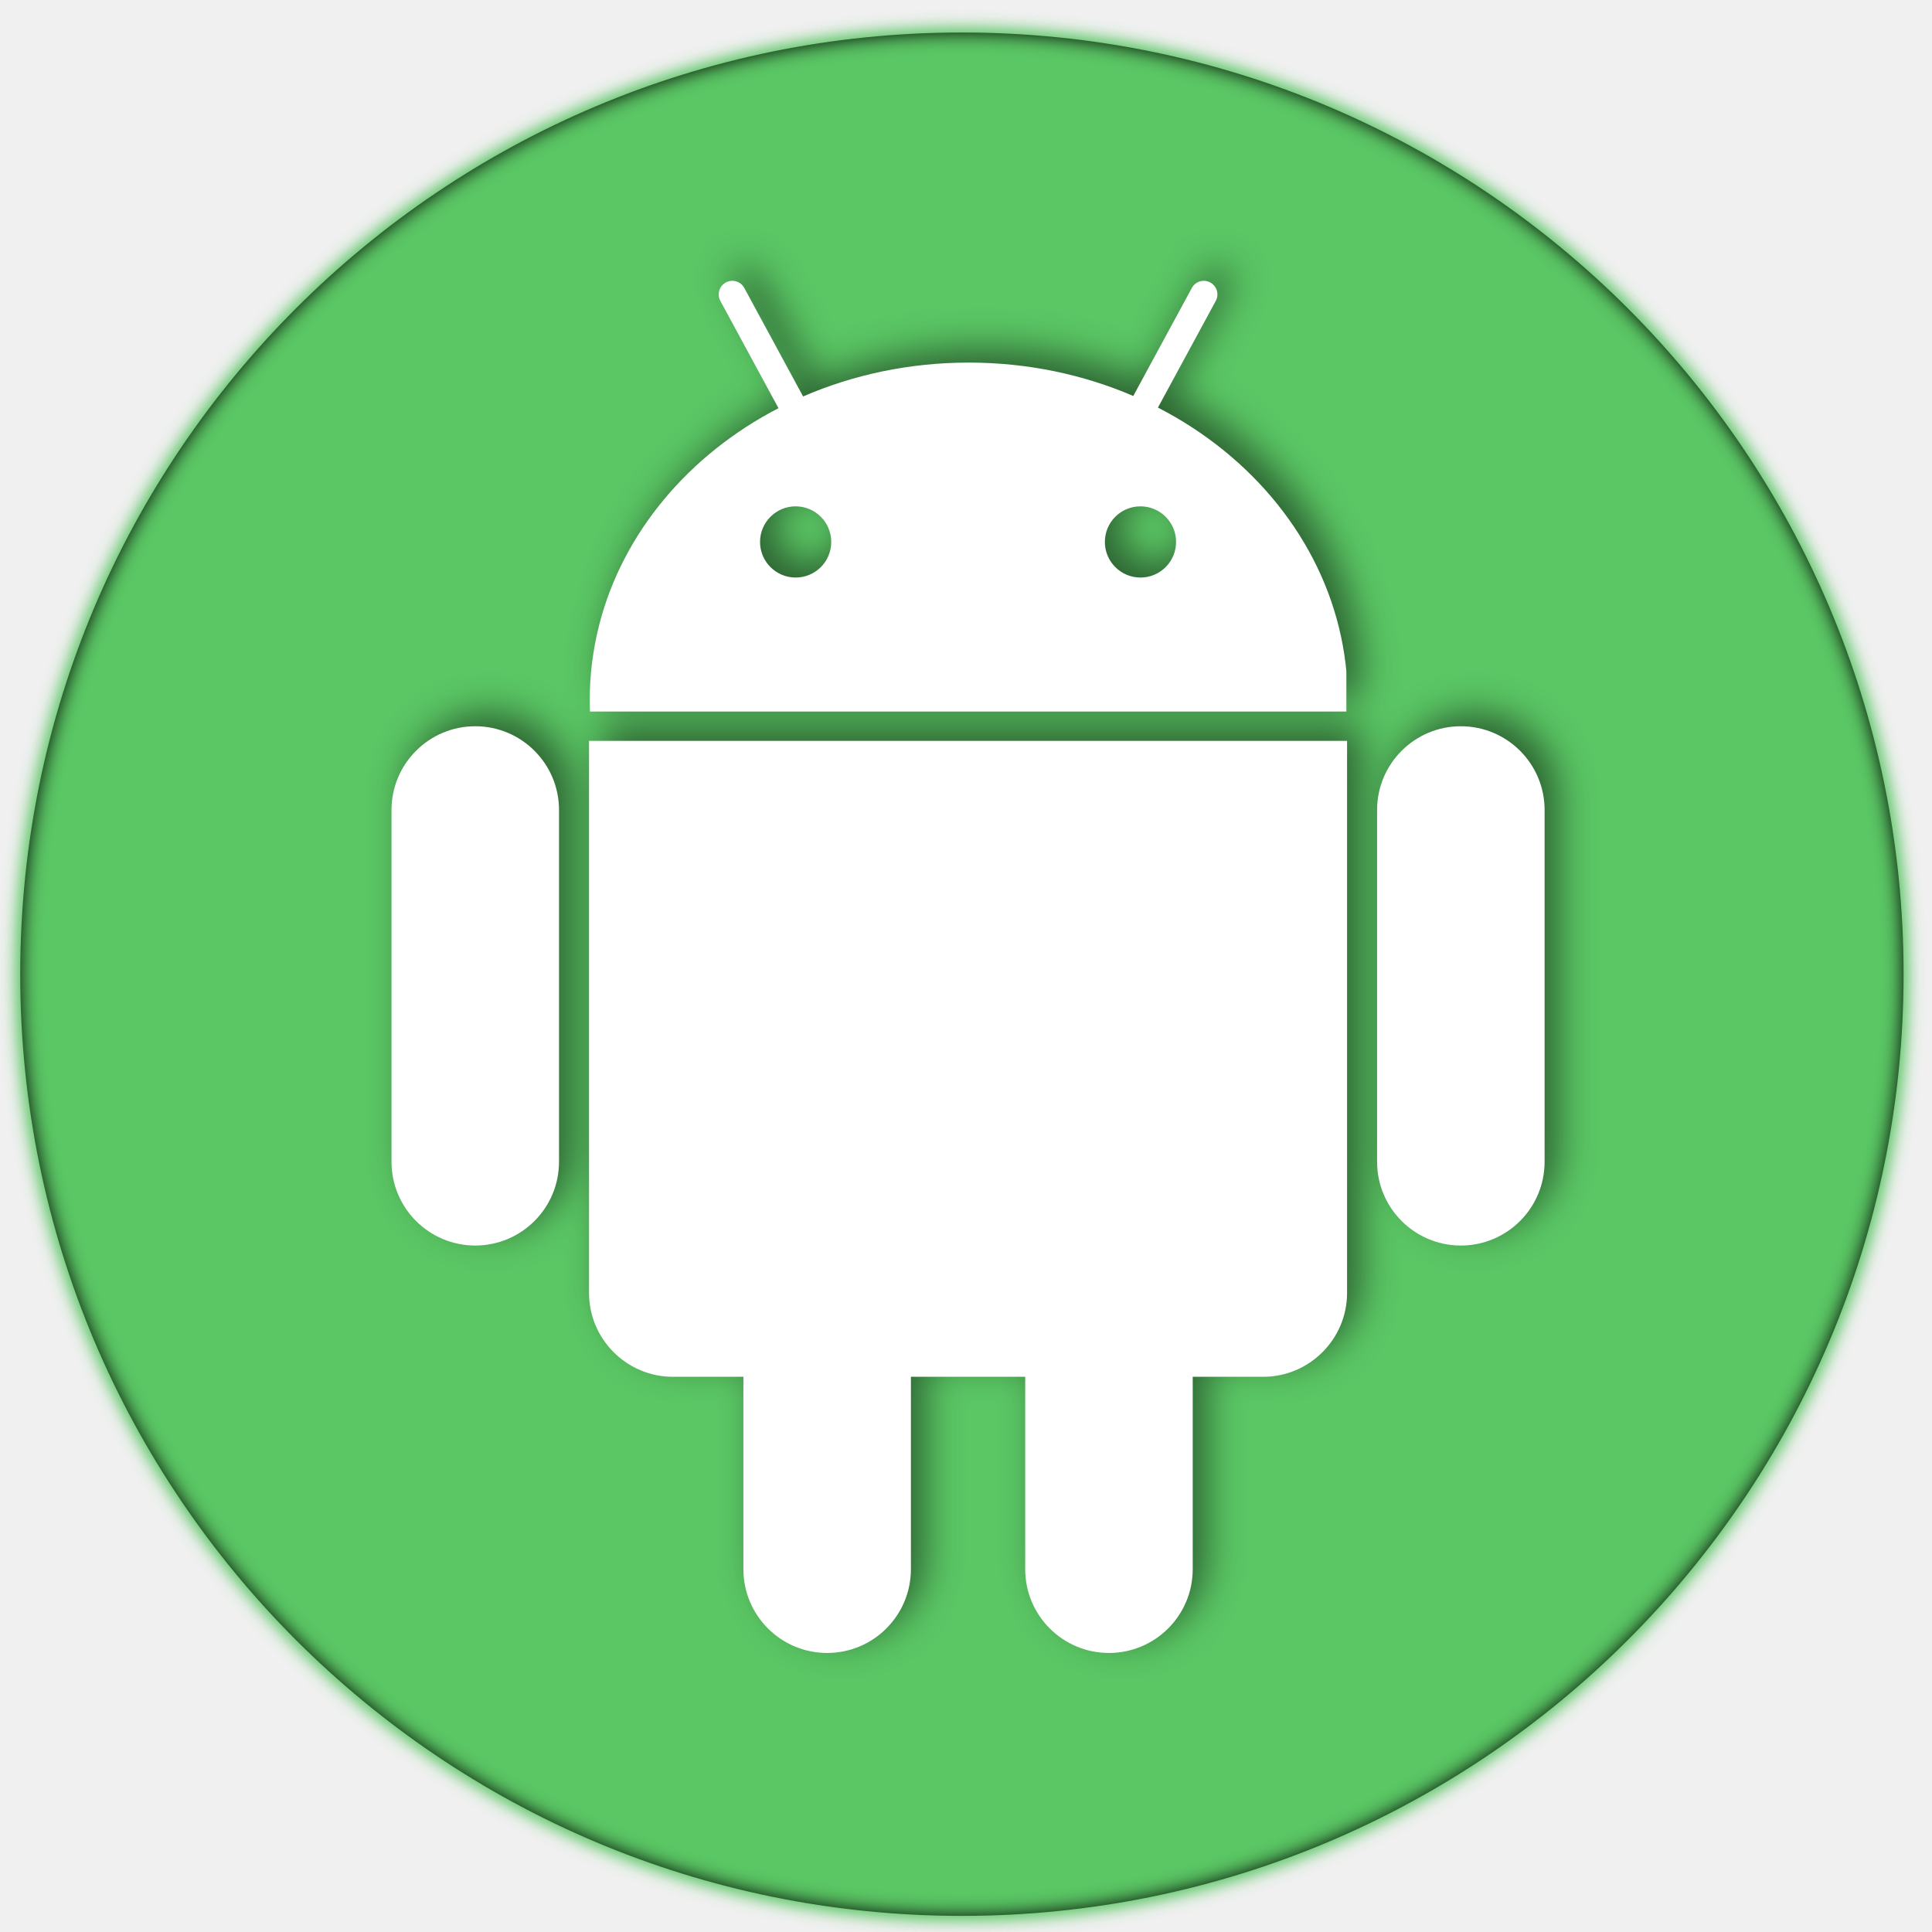
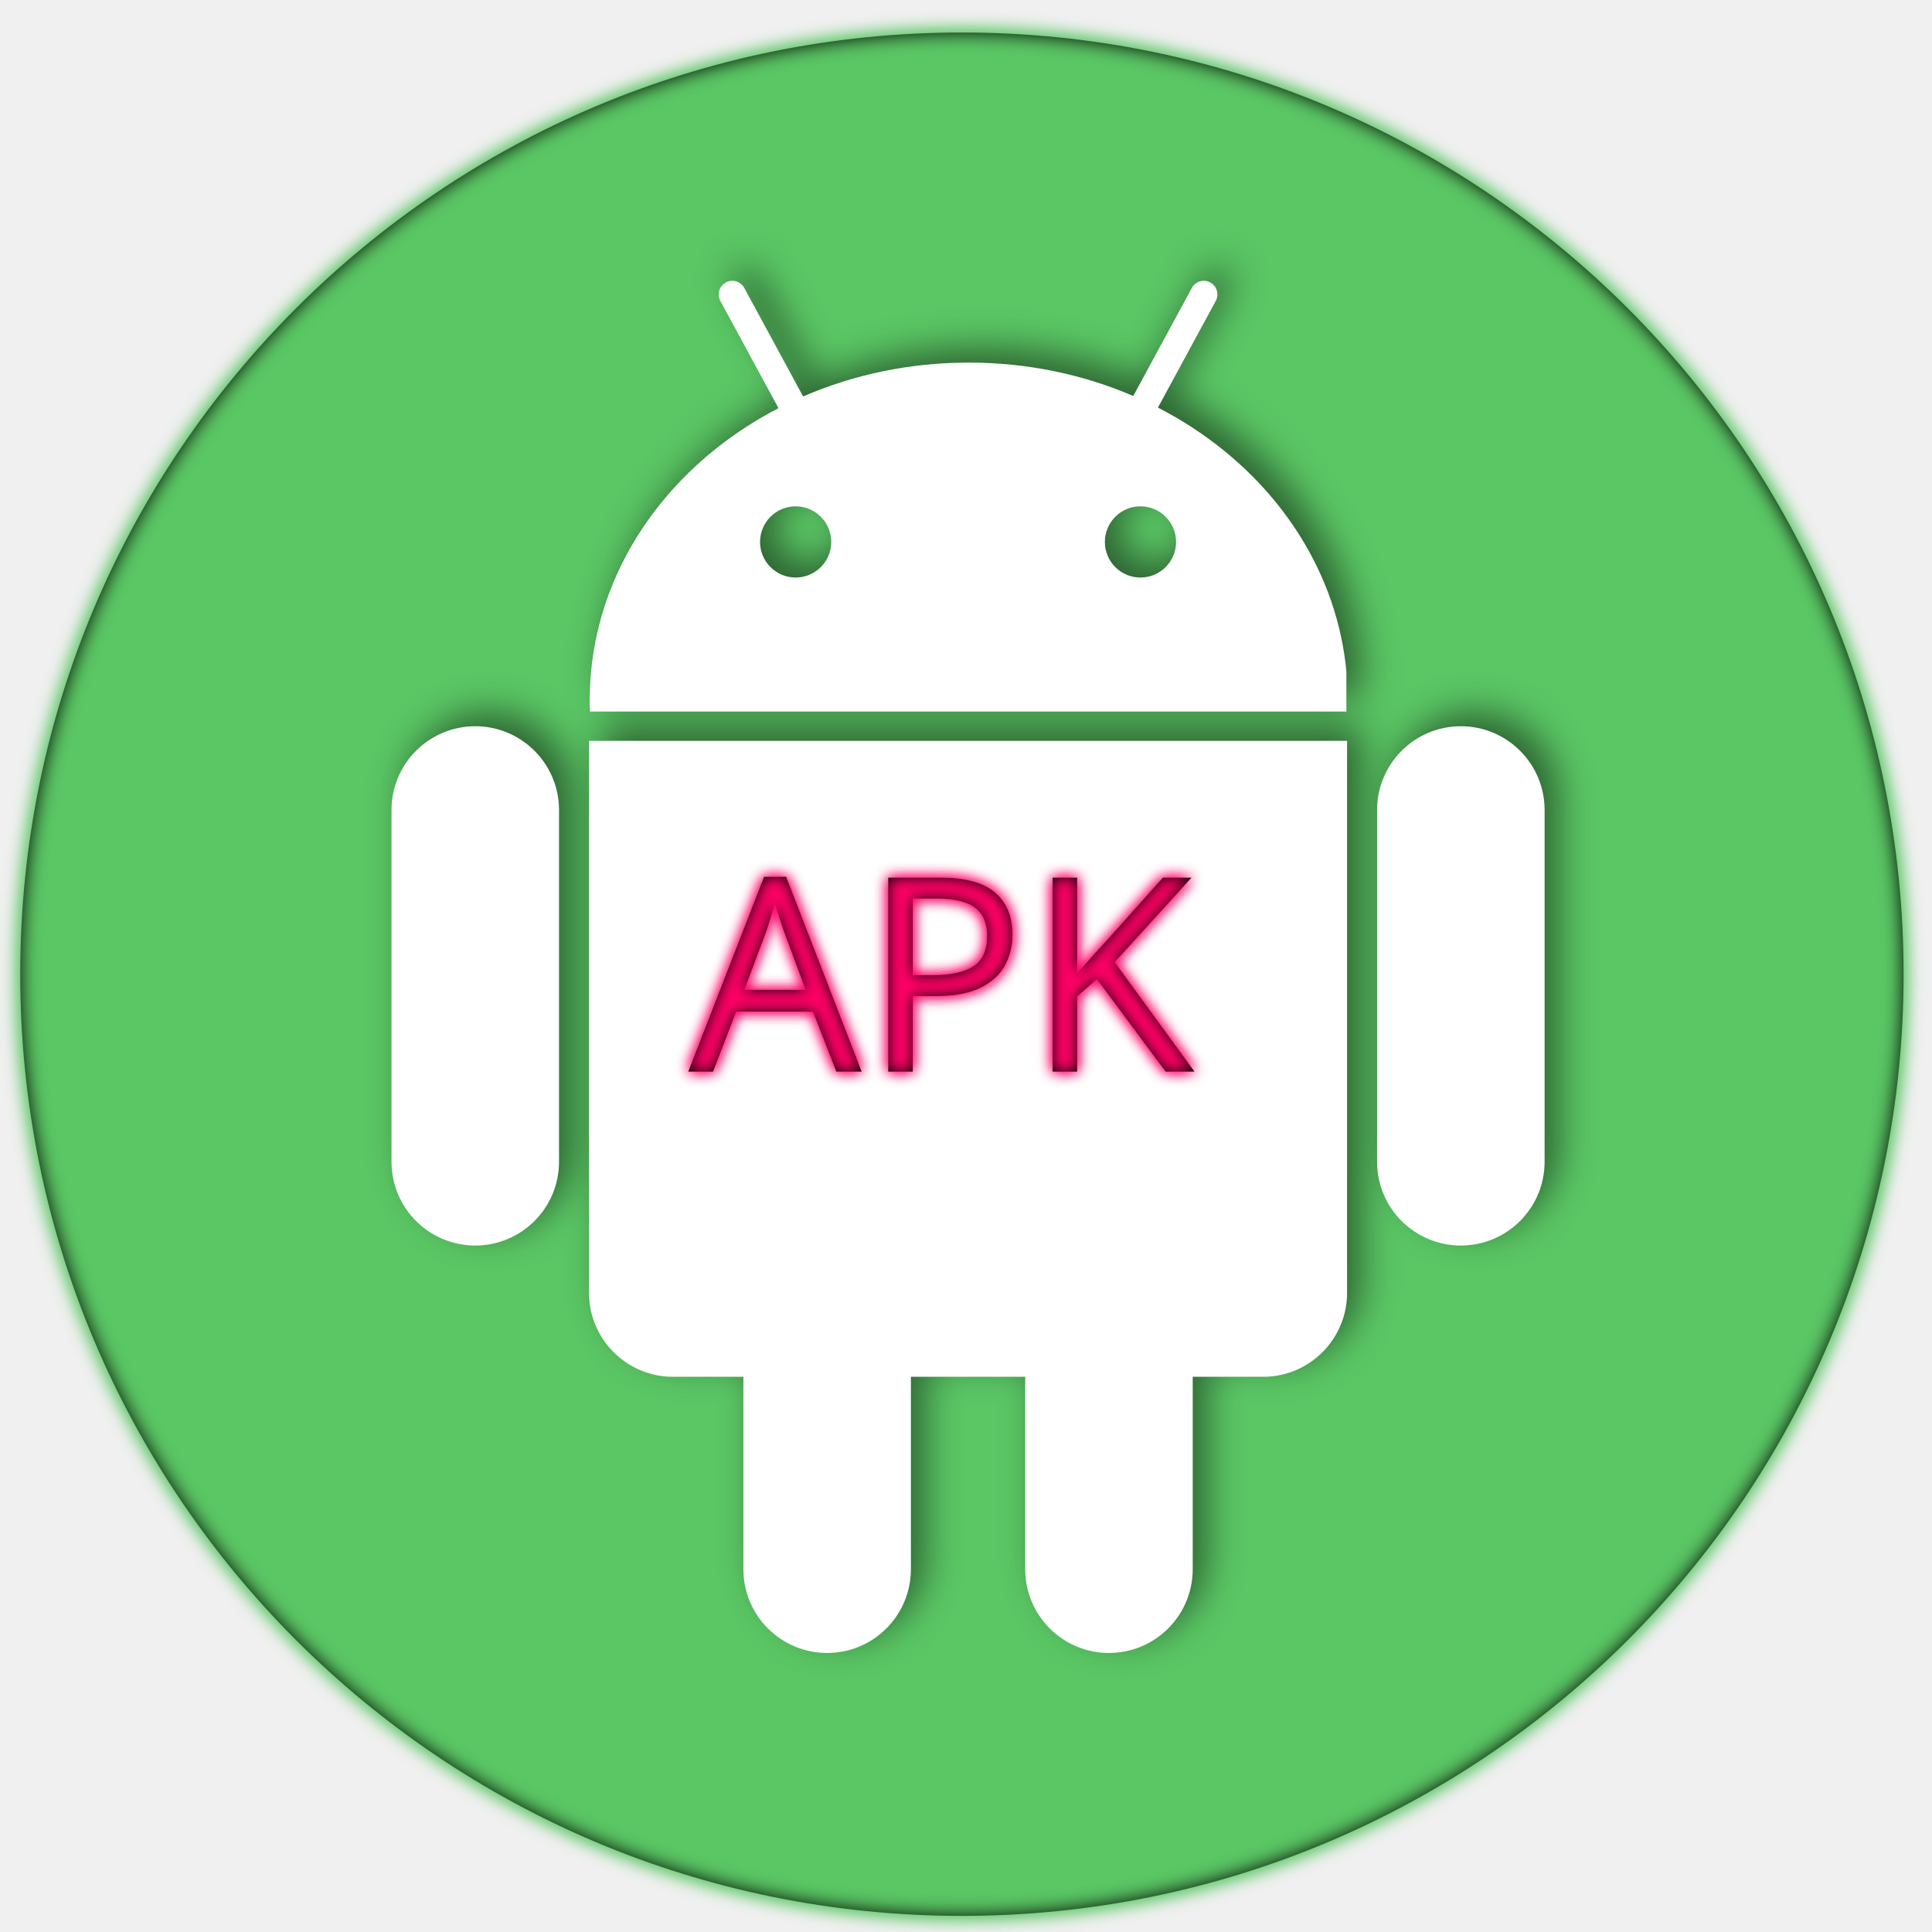
<svg xmlns="http://www.w3.org/2000/svg" viewBox="0 0 1365.333 1365.333" height="1365.333" width="1365.333" xml:space="preserve" id="svg2" version="1.1">
  <defs id="defs6">
    <clipPath id="clipPath20" clipPathUnits="userSpaceOnUse">
      <path id="path18" d="M 0,1024 H 1024 V 0 H 0 Z" />
    </clipPath>
    <filter id="filter855" style="color-interpolation-filters:sRGB;">
      <feFlood id="feFlood845" result="flood" flood-color="rgb(0,0,0)" flood-opacity="0.498" />
      <feComposite id="feComposite847" result="composite1" operator="in" in2="SourceGraphic" in="flood" />
      <feGaussianBlur id="feGaussianBlur849" result="blur" stdDeviation="9.8" in="composite1" />
      <feOffset id="feOffset851" result="offset" dy="7.4" dx="7.4" />
      <feComposite id="feComposite853" result="composite2" operator="over" in2="offset" in="SourceGraphic" />
    </filter>
    <filter id="filter879" style="color-interpolation-filters:sRGB;" height="1.5" y="-0.25">
      <feGaussianBlur id="feGaussianBlur869" result="result6" stdDeviation="5" />
      <feComposite id="feComposite871" in2="result6" operator="atop" in="SourceGraphic" result="result8" />
      <feComposite id="feComposite873" in="result8" in2="SourceAlpha" operator="over" result="result9" />
      <feColorMatrix id="feColorMatrix875" result="result10" values="1 0 0 0 0 0 1 0 0 0 0 0 1 0 0 0 0 0 1 0 " />
      <feBlend id="feBlend877" in2="result6" mode="normal" in="result10" />
    </filter>
+     <filter y="-0.25" height="1.5" style="color-interpolation-filters:sRGB;" id="filter4668">
+       <feGaussianBlur stdDeviation="5" result="result6" id="feGaussianBlur4658" />
+       <feComposite result="result8" in="SourceGraphic" operator="atop" in2="result6" id="feComposite4660" />
+       <feComposite result="result9" operator="over" in2="SourceAlpha" in="result8" id="feComposite4662" />
+       <feColorMatrix values="1 0 0 0 0 0 1 0 0 0 0 0 1 0 0 0 0 0 1 0 " result="result10" id="feColorMatrix4664" />
+       <feBlend in="result10" mode="normal" in2="result6" id="feBlend4666" />
+     </filter>
  </defs>
-   <g transform="matrix(1.333333,0,0,-1.333333,0,1365.333)" id="g10">
-     <circle transform="scale(1,-1)" r="497.273" cy="-507.661" cx="509.831" id="path843" style="opacity:1;fill:#5ac664;fill-opacity:1;stroke:#5ac664;stroke-width:3.675;stroke-linecap:round;stroke-linejoin:round;stroke-miterlimit:4;stroke-dasharray:none;stroke-opacity:1;filter:url(#filter879)" />
-     <g style="fill:#ffffff;filter:url(#filter855)" id="g14">
-       <g style="fill:#ffffff" clip-path="url(#clipPath20)" id="g16">
-         <g style="fill:#ffffff" transform="translate(251.9004,639.0728)" id="g22">
-           <path id="path24" style="fill:#ffffff;fill-opacity:1;fill-rule:nonzero;stroke:none" d="m 0,0 c -24.513,0 -44.386,-19.867 -44.395,-44.379 v 0 -75.487 -35.5 -75.488 0 c 0.009,-24.51 19.882,-44.379 44.395,-44.379 24.513,0 44.386,19.869 44.395,44.379 v 0 75.488 35.5 75.487 0 C 44.386,-19.867 24.513,0 0,0" />
-         </g>
-         <g style="fill:#ffffff" transform="translate(818.6743,594.6938)" id="g26">
-           <path id="path28" style="fill:#ffffff;fill-opacity:1;fill-rule:nonzero;stroke:none" d="M 0,0 C -0.008,24.512 -19.883,44.379 -44.395,44.379 -68.908,44.379 -88.779,24.512 -88.787,0 h -0.002 v -75.487 -35.5 -75.488 h 0.002 c 0.008,-24.51 19.879,-44.379 44.392,-44.379 24.512,0 44.387,19.869 44.395,44.379 v 75.488 35.5 z" />
-         </g>
-         <g style="fill:#ffffff" transform="translate(314.4087,631.3208)" id="g30">
-           <path id="path32" style="fill:#ffffff;fill-opacity:1;fill-rule:nonzero;stroke:none" d="m 0,0 h -2.206 v -292.655 c 0,-24.418 19.978,-44.396 44.395,-44.396 h 37.415 v -26.51 -75.49 0 c 0.008,-24.51 19.881,-44.379 44.394,-44.379 24.513,0 44.386,19.869 44.395,44.379 v 75.49 26.51 h 60.576 v -26.51 -75.49 c 0.011,-24.51 19.883,-44.379 44.396,-44.379 24.512,0 44.385,19.869 44.395,44.379 v 75.49 26.51 h 37.414 c 24.418,0 44.394,19.978 44.394,44.396 V 0 h -0.724 z" />
-         </g>
-         <g style="fill:#ffffff" transform="translate(421.71,755.6265)" id="g34">
-           <path id="path36" style="fill:#ffffff;fill-opacity:1;fill-rule:nonzero;stroke:none" d="m 0,0 c 10.42,0 18.868,-8.447 18.868,-18.868 0,-10.42 -8.448,-18.867 -18.868,-18.867 -10.42,0 -18.868,8.447 -18.868,18.867 C -18.868,-8.447 -10.42,0 0,0 m 182.761,0 c 10.42,0 18.867,-8.447 18.867,-18.868 0,-10.42 -8.447,-18.867 -18.867,-18.867 -10.42,0 -18.867,8.447 -18.867,18.867 0,10.421 8.447,18.868 18.867,18.868 m 109.137,-108.768 v 21.4 c -0.58,6.072 -1.498,12.056 -2.74,17.94 -10.992,52.061 -47.315,96.16 -97.135,121.769 l 30.648,56.538 c 1.899,3.503 0.598,7.882 -2.904,9.78 -3.504,1.901 -7.881,0.598 -9.779,-2.904 L 178.951,58.496 C 152.576,69.832 123,76.194 91.75,76.194 60.265,76.194 30.472,69.742 3.947,58.245 l -31.173,57.51 c -1.899,3.502 -6.277,4.805 -9.78,2.904 -3.503,-1.898 -4.803,-6.277 -2.904,-9.78 L -9.101,52.04 c -47.489,-24.599 -82.626,-66.029 -95.087,-115.122 -3.233,-12.738 -4.949,-25.989 -4.949,-39.599 0,-2.038 0.053,-4.065 0.129,-6.087 z" />
-         </g>
+   <circle style="opacity:1;fill:#5ac664;fill-opacity:1;stroke:#5ac664;stroke-width:3.675;stroke-linecap:round;stroke-linejoin:round;stroke-miterlimit:4;stroke-dasharray:none;stroke-opacity:1;filter:url(#filter879)" id="path843" cx="509.831" cy="-507.661" r="497.273" transform="matrix(1.333333,0,0,1.333333,0,1365.333)" />
+   <g id="g14" style="fill:#ffffff;filter:url(#filter855)" transform="matrix(1.333333,0,0,-1.333333,0,1365.333)">
+     <g id="g16" clip-path="url(#clipPath20)" style="fill:#ffffff">
+       <g id="g22" transform="translate(251.9004,639.0728)" style="fill:#ffffff">
+         <path d="m 0,0 c -24.513,0 -44.386,-19.867 -44.395,-44.379 v 0 -75.487 -35.5 -75.488 0 c 0.009,-24.51 19.882,-44.379 44.395,-44.379 24.513,0 44.386,19.869 44.395,44.379 v 0 75.488 35.5 75.487 0 C 44.386,-19.867 24.513,0 0,0" style="fill:#ffffff;fill-opacity:1;fill-rule:nonzero;stroke:none" id="path24" />
+       </g>
+       <g id="g26" transform="translate(818.6743,594.6938)" style="fill:#ffffff">
+         <path d="M 0,0 C -0.008,24.512 -19.883,44.379 -44.395,44.379 -68.908,44.379 -88.779,24.512 -88.787,0 h -0.002 v -75.487 -35.5 -75.488 h 0.002 c 0.008,-24.51 19.879,-44.379 44.392,-44.379 24.512,0 44.387,19.869 44.395,44.379 v 75.488 35.5 z" style="fill:#ffffff;fill-opacity:1;fill-rule:nonzero;stroke:none" id="path28" />
+       </g>
+       <g id="g30" transform="translate(314.4087,631.3208)" style="fill:#ffffff">
+         <path d="m 0,0 h -2.206 v -292.655 c 0,-24.418 19.978,-44.396 44.395,-44.396 h 37.415 v -26.51 -75.49 0 c 0.008,-24.51 19.881,-44.379 44.394,-44.379 24.513,0 44.386,19.869 44.395,44.379 v 75.49 26.51 h 60.576 v -26.51 -75.49 c 0.011,-24.51 19.883,-44.379 44.396,-44.379 24.512,0 44.385,19.869 44.395,44.379 v 75.49 26.51 h 37.414 c 24.418,0 44.394,19.978 44.394,44.396 V 0 h -0.724 z" style="fill:#ffffff;fill-opacity:1;fill-rule:nonzero;stroke:none" id="path32" />
+       </g>
+       <g id="g34" transform="translate(421.71,755.6265)" style="fill:#ffffff">
+         <path d="m 0,0 c 10.42,0 18.868,-8.447 18.868,-18.868 0,-10.42 -8.448,-18.867 -18.868,-18.867 -10.42,0 -18.868,8.447 -18.868,18.867 C -18.868,-8.447 -10.42,0 0,0 m 182.761,0 c 10.42,0 18.867,-8.447 18.867,-18.868 0,-10.42 -8.447,-18.867 -18.867,-18.867 -10.42,0 -18.867,8.447 -18.867,18.867 0,10.421 8.447,18.868 18.867,18.868 m 109.137,-108.768 v 21.4 c -0.58,6.072 -1.498,12.056 -2.74,17.94 -10.992,52.061 -47.315,96.16 -97.135,121.769 l 30.648,56.538 c 1.899,3.503 0.598,7.882 -2.904,9.78 -3.504,1.901 -7.881,0.598 -9.779,-2.904 L 178.951,58.496 C 152.576,69.832 123,76.194 91.75,76.194 60.265,76.194 30.472,69.742 3.947,58.245 l -31.173,57.51 c -1.899,3.502 -6.277,4.805 -9.78,2.904 -3.503,-1.898 -4.803,-6.277 -2.904,-9.78 L -9.101,52.04 c -47.489,-24.599 -82.626,-66.029 -95.087,-115.122 -3.233,-12.738 -4.949,-25.989 -4.949,-39.599 0,-2.038 0.053,-4.065 0.129,-6.087 z" style="fill:#ffffff;fill-opacity:1;fill-rule:nonzero;stroke:none" id="path36" />
      </g>
    </g>
  </g>
+   <text xml:space="preserve" style="font-style:normal;font-variant:normal;font-weight:normal;font-stretch:normal;font-size:26.667px;line-height:25px;font-family:'B Yekan+';-inkscape-font-specification:'B Yekan+';letter-spacing:0px;word-spacing:0px;fill:#ff0066;fill-opacity:1;stroke:none;stroke-width:1px;stroke-linecap:butt;stroke-linejoin:miter;stroke-opacity:1;filter:url(#filter4668)" x="486.415" y="757.311" id="text4510">
+     <tspan id="tspan4508" x="486.415" y="757.311" style="font-size:192px;fill:#ff0066;">APK</tspan>
+   </text>
</svg>
